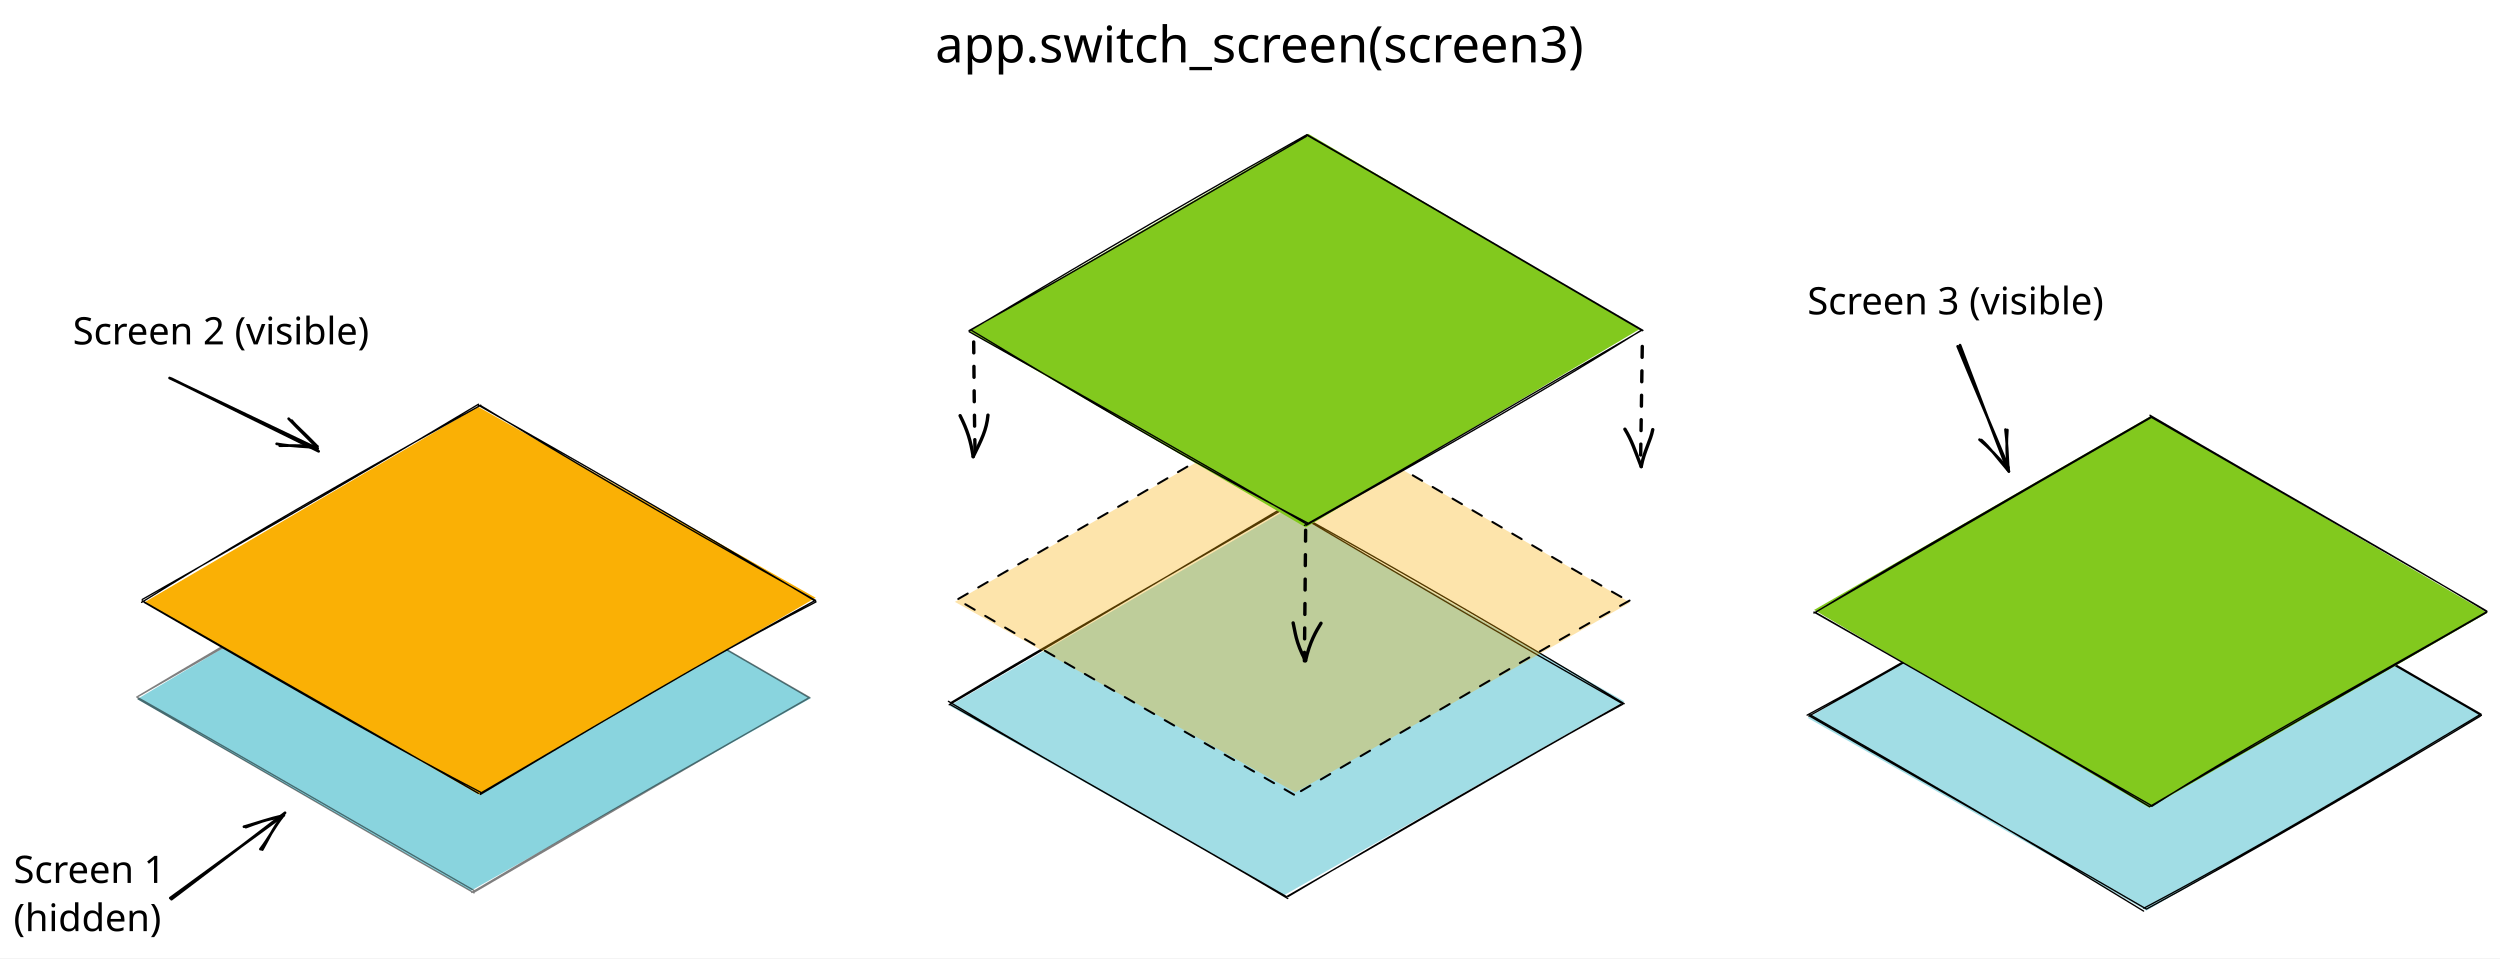
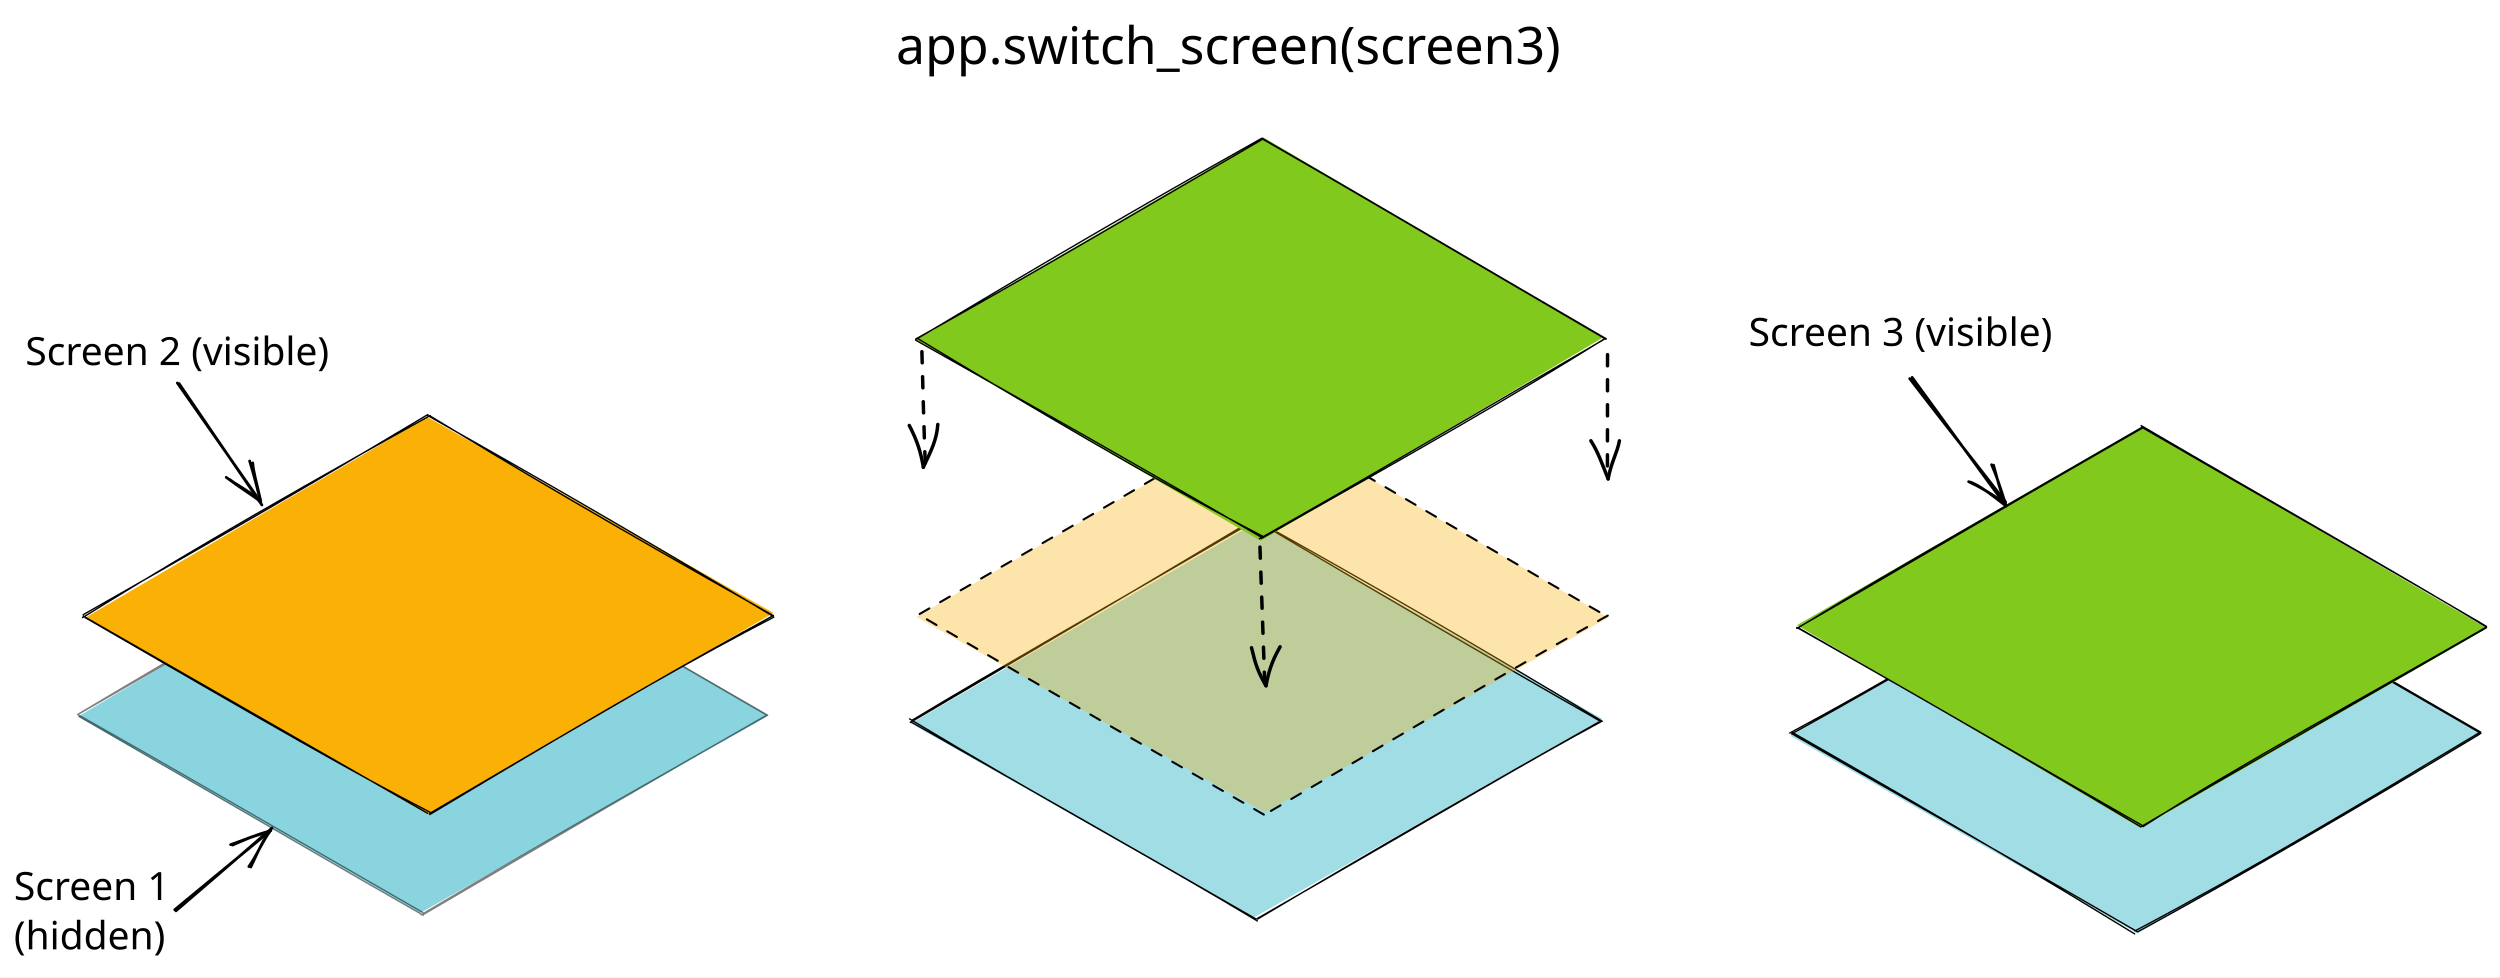
- <svg xmlns="http://www.w3.org/2000/svg" version="1.1" viewBox="0 0 1842.676 706.298" width="1842.676" height="706.298">
+ <svg xmlns="http://www.w3.org/2000/svg" version="1.1" viewBox="0 0 1797.663 702.637" width="1797.663" height="702.637">
  
-   eyJ2ZXJzaW9uIjoiMSIsImVuY29kaW5nIjoiYnN0cmluZyIsImNvbXByZXNzZWQiOnRydWUsImVuY29kZWQiOiJ4nOVba1NcdTAwMWI7XHUwMDEy/Z5fQbFfslVBkVpqPW7V1lx1MDAxNlx1MDAwMZJcdTAwMDBcdFx1MDAxMFxiz91b1GCP8Vx1MDAwNDM2njFcdTAwMDZS+e/bXHUwMDFhiGf8XHUwMDE487AhTnaqXHUwMDEy45Es90inT/dpyd9fzc3Np9etcP6vufnwqlx1MDAxMjSiajvozr/x9y/Ddlx1MDAxMjVjaoLsfdLstCtZz3qatpK/3r49XHUwMDBm2mdh2mpcdTAwMDSVkF1GSSdoJGmnXHUwMDFhNVmlef42SsPz5N/+/43gPPxXq3leTdss/5KFsFx1MDAxYaXN9u13hY3wPIzThEb/XHUwMDBmvZ+b+579X7CuXHUwMDFhXHUwMDA15824mnXPXHUwMDFhXG7mXHUwMDE5XHUwMDE4vLvRjDNTpVx1MDAxMUpJwLxDlCzTl6VhlVprZHCYt/hb89dcdTAwMDeNw+TTxeHlUmdhVVxcVNxNlFbyb61FjcZOet3IbEqa9Ch5W5K2m2fhflRN69QqXHUwMDA27pd9qt3snNbjMEn6PtNsXHUwMDA1lSi9pnvIezeD+DRcdTAwMWJcIr9zRe9cdTAwMTYkXG5mjLZCIVdcdTAwMDK1xV67XHUwMDFmQGnJjDVcdTAwMDaFVEYqKXDAsqVmg9aBLPtcdTAwMDfPrty2k6BydkpcdTAwMDbG1byPwCA4qeV9unfPq1x1MDAxYzJllTT58PUwOq2nfoWsZtZcYu6KrUmYLVx1MDAwMoDi0klle1xy/lx1MDAxYlur1VxmXGZ/XHUwMDBmzmI9aLfuZms+8W9cbtZ6Q1dcdTAwMDaRVERTYZ3DdCNcbjvru9KuXHUwMDFmLTh92TiG+FNvrD7oXHUwMDA17XazO99r+XH3V25ap1Vccm5cdTAwMTEltFbWOqek1PliNqL4jFx1MDAxYeNOo5Hfa1bOclx1MDAxMGZ3f7x5NPSVVGXQR6dpZoXiXHUwMDBmhv6XcFx1MDAxYpbV1fHG592P+92bo5VgbXX7V0Jf8Puxr1xmQ2NcdTAwMTRozoVcdTAwMTRG90FfOmCgXGZcdTAwMTDyrNPG8cmgX1x1MDAwYk44xylCn4NcdTAwMTSO1umFsb+9g5uHp9vx8UJncW9lbediiZ9cdTAwMDezif00vEpHXHUwMDAxXHUwMDFmVSnnI82pMkqpXHUwMDA3XHUwMDAzP+hsv1s+/tZcXN6K9/avXHUwMDBlPi5tiL3dXHUwMDE5XHUwMDA3vlLArECrXHUwMDE1zbbRXFz2XHUwMDAx31xiy5ym1Vx1MDAxMEpcdTAwMGJcblx0MFx1MDAxMe6NQ16DYdxcdTAwMGJuh1x1MDAwMW/EIMxccqK0kjt4WZTPXHUwMDE2w+doasbpTnRcdTAwMTNm3NB3931wXHUwMDFlNa77IJHBn1xm3Km0wzCeXHUwMDEz/41f16NqNYz/WVxcsSSk7/dcdTAwMDPq/k8uNqJT7yzzjbDW70VpRGlYrzltXHUwMDE25rhCllx1MDAwNDRcXHu1OvhEzXZ0XHUwMDFhxUHja7lVT3Jm5UyZM1x1MDAwYkPA4cLmM3WfM++ag1x1MDAwYv15ZbfTalx1MDAxZK2o5U+VXHUwMDBmW5t7M+7M0jkmkFx1MDAxMlWwQnNTyGezKFx1MDAwNsBcdTAwMTCEsshcdHbK2Vx1MDAwMcOm48wg89jZc+bCvTtndlx1MDAwNqRRWEgr/lx1MDAwZkPWVJxcdTAwMTnmXpNoik5cdTAwMWHhaGdcdTAwMDbs++RcdTAwMGI5c9Gqsc58O80jvNlpPXi3581cYsgpWYOHu/P4hX+EO1x1MDAwZobA53Rn0MyR7lx1MDAxNFx1MDAxNH3RkPzMU5HMn41gmoMjyWYlglVmwLSpRWeGTkpnrEVcIpdcdTAwMTHujYpJUoacUmMkW6RcdTAwMWLOUK213Gl8QuzOzFx1MDAxY+Pu9zkkPMUhkzRop++iuFx1MDAxYcWn1JgzXHQ5ZaXjv5czwymkWFpcdTAwMDFNkYUmJmeR+dOg5a2QjJOadsJY/09cdTAwMGJV6HJXqlhcdTAwMWRcdTAwMTNs7jr/6FlcdTAwMTXG1XtsksTtIFErrsEpwfWQUZIzYTlcdTAwMTjnhJBotCo1arSOXHUwMDFiMqpcdTAwMTEk6VLz/DxKae63mlGcXHUwMDBlznE2mYvez+thMEQg9FDFtkFCaPlcdTAwMTH7eT3/ay53mexN7++/34zsXYplf1xyoThcdTAwMWbtVfH10UymXHUwMDFkXHUwMDBl3u0xmVx1MDAxMIQgXSxb3Mdk4/PRWWUyL6+VIf2MXHUwMDBlNGB/acmgZlx1MDAxY9BcdTAwMDCl+DQhz6MyrGJIvsq1sFx1MDAwZUHjXGKRrSUjvlBoiK5oXHUwMDE4M5y2gCGa5cblXHK/P4/RXHUwMDEzg1TEXHUwMDFjxnGFeW2jR1x1MDAxOYaBXCL1R21AKbYpdugjjNH691x0LCa4XHUwMDAwy5VcdTAwMDVcdTAwMDeCwrxcdTAwMTlmMeFcdTAwMThpc1oo4jIhKfaVstjoQuxvzWKlSPbXwjCIXHUwMDFmyWNj6oSyIKBcdTAwMDaYXGa4Rq1BP6JecnB00trcOIg/dLpcdTAwMTfRQrVcdTAwMTUt7p/VZ1tiga9cdTAwMTNailx1MDAxZVx1MDAxNoyQpLL6UzKlLeOUrzlHUZhbctuJqOy2Rq719EqFTkvKXHKszc2emuyaJn89XHUwMDE1n1qV4pNcdTAwMTIwS4KhKE/vw+fidW03WPu8XHUwMDE4n2yskm7oxiuwcjFVfFaDpFx1MDAxZU5cdTAwMTegXGLMXHUwMDE3sI2jYFx1MDAwYsBcdTAwMDdrXHUwMDAwXHUwMDBlXHUwMDE46SZBIViDlcXM5OmVbJxiLVsoonOff/2hXGJcdTAwMTU8XHUwMDE3XG5DXHUwMDEwVUI7oo1HyNqDj8dfN/e29o9rrV25X22ok+ZFOuNcdTAwMTSqXHSh3PmJ0FZgPz6Fk0yTTtRcdTAwMDDSoXIwWZHKQsWJcJo7LY7SVI4vvctow/Bj59PNTePkSFx1MDAxZtdkXHUwMDFhyeuj/NH7sDdYtnozbtx3162jk9O9s3W3ebPabS9H0fpRbVxu41x1MDAxZVxc2lgnu+vdbuv06KbWrkaVxS9TXHUwMDE4N1x1MDAxMYu7a7p73a0uimBccqOFq6MkfNi4P1OfcVx1MDAxY2CLuz3PtOMknSv1fytcdGB+XHUwMDBm8sH+v6c/R5fuILzYSJaXv8mNr8tcdTAwMWaa+Fx1MDAxNP9/OTFIXHUwMDExmJHKI1x1MDAwZjdotFXYv9cqODFcdTAwMDCJcJLiXHUwMDE2XHJKnKyqRSH/JFx1MDAxY5FAoTbDrq9GhCNaXHUwMDEyXHUwMDEypfZcdTAwMTnq1OOgiMaBe1x1MDAwNFx1MDAxNPNcdTAwMTXPK8nSZJVcdTAwMWXQPlG12vX16dWV82j0s65cdTAwMWO0WizpkkqqXHUwMDFmJ1kx9/Xti1x1MDAxY11fLiRUL1FfXHUwMDFlY91YfyyvM2N5zsgpXHUwMDE3cVx1MDAxMlx1MDAxZrFtNJ75puGQz5AzaoqGpFhILlrl5UH/JrBUyFx1MDAxYyl/LbRUjlx1MDAxN4A0TYdcdTAwMTRMKVx1MDAwM9qbwL3TjdhcdTAwMTK2wCygr1mSm4As5lx1MDAwNnfeKj2DW8mfXHUwMDEwnicpz6AssthUyjN9NYzxWd5cXLF04sjRXHSwSKvosyhX6HRbOaG1XHUwMDE0tMLcSFoqv4ty16GkPtP/XHUwMDE0v1GRpFx1MDAxNE/+XHUwMDFhQlI+2qvi66PJRHBRvlx1MDAwNy0tXHUwMDAy6TJ8uFx1MDAwMlx1MDAxZJ/vzCabUFRnVqLkQlx1MDAxOF82XHUwMDFjOEqFnFH+7LfiXHUwMDE1IdVcZuqO6ZBcdIlcXI1cXDiiK1/u1zmh5WSiSVxia0NiS1x1MDAwMknOQpefZFwifGFeSnzhWq8hXHSfz+gvJJNcdTAwMDXBOFx1MDAwN6X9Pr0vzXMwhV53dVjBJKfV5Fx1MDAxNq2gXHUwMDBi8Vx1MDAwZqWThVJI+WtcYkzT4lx1MDAxM/q6UjpcdTAwMDGabqD85OF0Ml7uzSadoOBcZik7MZrASIl4Plx1MDAxZlnB1UqGPkcznJxcdTAwMDcmPNNSTifCgKRcXNBcdTAwMThQhq5hOnGaXHUwMDE5yzVooD66uCi93MQ4KUjuvPBcdTAwMTY48WwhUfqVdELET5RqlSBcdTAwMTcyXHUwMDBlXHUwMDE1SDu8sVx1MDAwM5SeSG39XHUwMDA2trBEJ+pPzU9cdTAwMTZKQeWvITg9klDGnfU25Vx1MDAwNUjnOGWzSj9cXO+8e9+RJ1u1/dXDPX2o7OaOW4vWZ7tcdTAwMDBpLTGKXHUwMDEz4M9kcFxubv1cdFxuLVx1MDAwNVOI3FJWXHUwMDBmTqrJNqOnv4OjXHUwMDFjpZDS8Vx1MDAxNy5IvFR93I7ZwaEpsVx1MDAwNkE8/Fc4a0tcdTAwMWPW97pf4WN6utGtXWx+a698mHV0KkbLTlx1MDAxNEi5XHUwMDA2gFx1MDAxNP3o5JxZolHjiCAp6eJqXCJ4Trs+TvxOXGaCz1Et61x1MDAxMeBcdTAwMGKWx5dcdTAwMGU+qVxij2pfzO714spm6sT7z2dTPS06NZcqP1x1MDAxM81L/YlcIq3V1j7iV20gXHUwMDBmK9u4I1dWW1xi+1x1MDAxZuqmvlWd9Vx1MDAwNNJcdTAwMWHHSMWhXHUwMDA3LGVfgz/tIYeSVlxuJVx1MDAwNak9RD3ZhmiZQ4FcdTAwMWPhScPHi4TTmMmMXHUwMDE3/o3DbFx1MDAwMT3H01x1MDAwNMei5UxcdTAwMWWLllx1MDAxM1x1MDAxZosm2Vfu0UYryUWRf+/z6PErP5NcdTAwMWJIlKQy58/hWe6Esqb/LKFUlmlJoKNETpBUn/C3emVcdTAwMGUtNeNcdTAwMTJ96ddcdTAwMTOLtaMqTI5p64CYXHUwMDA30Vxuy4fL1UBcboe74n7f73+aUCik9MRcdTAwMWY/o1lcdTAwMTHaXHUwMDE16q4/a0bAgPJcdTAwMWLuzaFeilx1MDAxN09O92nL0eHmrvPDXHUwMDBmXHUwMDE0kvJcdTAwMDRcdTAwMDRlpY91nJOgXHUwMDFhoTv9sWhcdTAwMDQ0XHUwMDEyLYVcdTAwMDE0ZTaNTimHbPqdpGgplv01hOJ8tFfFV1x1MDAxZlxisvH9XHUwMDBl3U5KkOstXHUwMDA2oTqq3vF4/pDzl1HYfTfqUFF2+SnNptNzUOhcdTAwMWb1+49XP/5cdTAwMDf9rKKHIn0=
+   eyJ2ZXJzaW9uIjoiMSIsImVuY29kaW5nIjoiYnN0cmluZyIsImNvbXByZXNzZWQiOnRydWUsImVuY29kZWQiOiJ4nN1ba1PbSlx1MDAxMv2eX0GxX7JVQZmenp7HrdraXCJAXHUwMDEyIIEkhEfYvUVcdFvGulx1MDAxONlYMlx1MDAwNlL579ujXHUwMDEwS35iwHidq6rEWCOPWjOnT/fpXHUwMDE5fX+xtLSc3bSi5T+WlqPrStiIq+2wu/zKn7+K2mncTLhJ5t/TZqddya+sZ1kr/eP164uwfVx1MDAxZWWtRliJgqs47YSNNOtU42ZQaV68jrPoXCL9t/9/J7yI/tVqXlSzdlDcZCWqxlmz/fNeUSO6iJIs5d7/w9+Xlr7n/5esq8bhRTOp5pfnXHIl84xcdTAwMWM8u9NMclPRgFIoqbggTtf5ZllU5dZcdTAwMWFcdTAwMWJcdTAwMWNcdTAwMTUt/tTyzVHjW/rh8tvVWmdlXHUwMDEzLivuNs4qxV1rcaOxl900cpvSJj9K0ZZm7eZ5dFx1MDAxOFezOrfCwPlxv2o3O2f1JErTvt80W2Elzm74XHUwMDFjid7JMDnLuyjOXFzzt1x1MDAxNSRcYozRXHUwMDE2XHUwMDE0XHRcdTAwMDWkLfXafVx1MDAwN0pjYKwxXHUwMDA0qFxmKlx1MDAwNFx1MDAxYbBsrdngeWDL/iHyo7DtNKycn7GBSbW4XHUwMDA2KFxmT2vFNd2751WOXHUwMDAyZVx1MDAxNZqi+3pcdTAwMTSf1TM/Q1ZcdTAwMDfWgHDl1jTKJ0FKJdChsr1cdTAwMDZ/x9ZmNVx1MDAwN8Ofg6NYXHUwMDBm26270VpO/ZeStd7QjUEkldFUmuco24mjzvY+2u3jXHUwMDE1p69cdTAwMWEnMvnQ66tcdTAwMGZ6Ybvd7C73Wn7c/VWY1mlVw5+IXHUwMDAyrZW1zilEXUxmI07OuTHpNFx1MDAxYcW5ZuW8XHUwMDAwYX72x6tcdTAwMDdDXyGNgz5cdTAwMTiwwlxiQzg19j9HX+S6uj7Z+bj//rB7e7xcdTAwMTFubX75f2JcdTAwMWbE/eBXJiBjlNRCXHUwMDAwgtF92EcnXHUwMDAztEJIxpfTxomnYb9cdTAwMTaeXG5BM8Q+XHUwMDFiXHUwMDA2zmk5Z/B/2aPdb2dfkpOVzurBxtbe5Zq4XGJnXHUwMDAyfidcdTAwMTCEdsrMXG78WXSdjUI+WT1cdTAwMGX5RjlcdTAwMTRcdTAwMGXE9MBcdTAwMGY7X96sn/zVXFz/lFx1MDAxY1x1MDAxY15cdTAwMWa9X9uBg/1FXHUwMDA3vjOBXHUwMDE10iBIYay1/cA3QFx1MDAwMbLzXHUwMDAzWCT2XHL5JNxcdTAwMWJHoiaHcVx1MDAwZsJcdTAwMGVcdTAwMDPewCDMXHJcdTAwMTFanlx1MDAxMjlflD9cdTAwMWbFe5QrIzU+XHUwMDAw5Vx1MDAwNZqaSbZcdTAwMTffRjk39J19XHUwMDFiXsSNmz5I5PBnXHUwMDAz9yrtKEqW4L/Jy3pcXK1GyT/LM5ZGfH/foe7/5WojPvPOstyIav1elMWch/Was2ZpjCtsScjdtTerg0/UbMdncVx1MDAxMja+jrfqcc4scfBsL4xJwVx1MDAxMVx1MDAxNTRO78375uhSf9zY77Rax1x1MDAxYmr9Q+Xdp92DRfdm61x1MDAwMs7c0Fx1MDAxMoJcdTAwMTamlNHmYVxmIVx1MDAwMD6pXHSdJkVmwLDZeLPEgkN63lxcOnfnzc5INIpU8Vx1MDAwNH+DmEXAMWPe3iyXXrJsik9cdTAwMWLRaG+W1PfLOXlz2aqJ3vxzmEe4M0hcdTAwMTiryEByIOC4Zd3U/jx55lx1MDAxZuDPg0HwXHUwMDE5/VlcdTAwMWFcdTAwMTegI63IXHUwMDAyXG7NwqvfobVcclBrw1x1MDAwZS9cZnu1XHUwMDFksGw2XHUwMDBlTcwpYCxY4lx1MDAxYilLati9rVxy2Fx1MDAwMK1cdTAwMDWRs5pMMSu9XHUwMDE0lXNcdTAwMGLBrPOI4J2bOcHdn8Uh0yxsZ2/ipFx1MDAxYSdn3Fgwya9cIsPmXHUwMDE0QVwid+FKx1spXHUwMDAyICdcdTAwMTWRIe2MoFwii/dDXHUwMDExtrzNXHUwMDAxWEdgXHUwMDE1XHUwMDAwZ0T8z9xd8aNnVZRU77dpsv4q2bRcIlx1MDAwMqktXHUwMDA3RkmsXHUwMDAwWVtcdTAwMTRT2zNKXHUwMDA1bKzjPEUgkVx1MDAwNlx1MDAxYTKpXHUwMDExptla8+JcIs545D814yRcdTAwMWJcdTAwMWPhfChXvZfXo3CIPviRym2DdNDyPfazevHXUuEv+Zfe33++XHUwMDFhefVYJPtjXGLDRW8vyp9cdTAwMGbmMSvV4NlCXZOQnsumT0smp6NcdTAwMGJKY1ZcdTAwMDZcbnlMNYNcdJ1cdTAwMTgoLVx1MDAxOWVcdTAwMDNOXHUwMDA2LFx1MDAwMiBKqfSAZbOhMe1cdTAwMDJLjkW+MMIyOVx1MDAxNNlPj8ZcdTAwMThcdTAwMWZSa9RSgTSWgIayXHUwMDE2Pq24XHUwMDAzVzTMhcZcdTAwMWWtXHUwMDEypqSxycq1j8a0sJxAslx1MDAxZZQkrChCTo8xjFx1MDAwZknA6aWQylx1MDAxOTPMXHUwMDE4U5HY5Fx1MDAwMmqfRUI58JmkYeJ0XG6HXGaC35qzxsLWXHUwMDFmK8OIfSBrTahcbqK1g2d/8ZZcdTAwMTSatJZaXHUwMDE1zHZcdTAwMWZvXHUwMDFkXHUwMDFkn7Z2d46Sd53uZbxSbcWrh+f1xZZT0lx1MDAxN1x1MDAwNa2vikhcdTAwMDPI6rF42p9cdTAwMTVxjlx1MDAxOMxZzjlmcKtK2vLxXHUwMDE1ca1nV1x1MDAxN3RcZlxmxYlXYfbMJNZ9VetcIrg8X9Vaq7H45CBvJUedkuy8XHUwMDBmn6s3tf1w6+NqcrqzyVx1MDAxMqGbbMiNy5nis1x1MDAxYab1aLZcdTAwMDAlXHUwMDE5+Gq14YzSSSlcdTAwMDb1vuOwKyVoSVpa1G5cdTAwMTZla5ph4Vx1MDAxYVx1MDAxNKB09LdFKKfwXHUwMDEzIOqs4ZS6NCn3Uuj7k6+7XHUwMDA3n1x1MDAwZU9qrX08rDbUafMyW3BcbiVcYiSwwPD5XHUwMDAwsc6wfVxiZXVcdTAwMTZYNJphoHkspHqagrWy4iCa5cKKk8Qp67xXXHUwMDE1bVx1MDAxNL3vfLi9bZxcdTAwMWXrk1x1MDAxYWYx3lx1MDAxY4tS8jOkOnotP15N6vfNTev49OzgfNvt3m522+txvH1cXJtBv0dXNtHp/na32zo7vq21q3Fl9fNcZvpNYXV/S3dvutVVXGK3KF65Pk6j6fr9lfxMSKpBkXOzYoFxNWks3WKQXHUwMDAxOIdcdTAwMTbOLzlOzVx1MDAwMFx1MDAwN/pjfOWOosuddH39L9z5uv6uSY9hgPmJP47BLLo5XHUwMDA2ScP6zyrqX2FcdTAwMDKBXHUwMDAxq0KNnGeRIXxiUZqD/mk0XCKFXCI9Qu6pXHUwMDExXHUwMDAxiaeEWN08Q1V6UkBcIuPkQ6BYzHhRN0ZcdTAwMTOw3VJqn6pa7fqu6VWRi1x1MDAxY/VXXHUwMDE1OWy1grTL6qp+kual25c/P3B0NbmUUs2jmjzBuon+OL6qLKRcdTAwMTnnkVx1MDAwZbyqsVxiUzvkZOabhUM+R9ZIQb7yXCJcdTAwMTh+7JdcdTAwMGX6PFx1MDAxMpVcdTAwMGWMVNJcbrCGR2QwWZiNQ8rAd65IaiMtII4qx1hcYtCh9oVtRCjLqztvRauUsihcdTAwMWVcdTAwMTGen1KNkYJF32O8dcpqzOQ8b6lcXPtw1i/PWyRnlFCmVFx1MDAxY7grflDgQPiLkKeKhFF3XHUwMDE3jCnH9D/Fb1QmXHUwMDE5jyd/XGZcIqno7UX58+FkXHUwMDAyOJZMkHNapUlOv0I1Od1ZTDLJa7esZNgvmEos9pdIULmAc2tcdTAwMGVK6FxmQmnpaJZcXMJcdTAwMTKDlPGb/zhX11xuzCguMYFcdTAwMTRaI0sySWxrSWjckVx0aM5CXHUwMDEwac6lXdJWPGdpd2oyWYFAXGJcdTAwMDOagHNcdTAwMTKWYkZccq9cdTAwMDZcdTAwMDFcdTAwMDSkUYBcdTAwMDSmXTBa3lPd/W3pZGU8pvwxhKaZXHUwMDExilBj97BIXHUwMDAw6YgjXlx1MDAwMe/7XHUwMDE4ZbLgW0xGUc7x4Fx1MDAxMvD4c0TTtj87YWhcdTAwMDZCXHUwMDBiqYDVXHUwMDA0S/bnYVx1MDAxNFx1MDAxOUiFTlxuScBcdTAwMTiQUMxJj1D4QVx1MDAwMrRcdTAwMTZ81d1cbjIwLCaQf1x1MDAwYqx45rzmLVxyZ26LwChcImCmUFx1MDAxY3ZcdTAwMDWLXHUwMDEyckppXHUwMDFjucDsl1x1MDAwNFx1MDAxZFx1MDAwZiA6nvt7XHUwMDE2vX9bRlx1MDAxOVx1MDAwYil/XGaD6YGEMmlzt1x1MDAxOb8rzvHAM6WUouG9jPK2g6efaoeb31x1MDAwZfQ3ZXf33Fa8vdg1SGtFQI65k4dXoFH9XHUwMDA1XGJOmlx1MDAwM0UkrCOUzPdP2+I6+0VcdTAwMWPlXGanTk7MuVwiMa9cdTAwMTK5nbCIw0NiXHKVd4Hdh86tNSG3XHUwMDBmul/l++xsp1u73P2rvfFu0dGpXHUwMDAynnZtNTglJVx1MDAwZYQ7Jlx1MDAwNlx1MDAxNuLaOMVRz5J4WrybdYGcc2ZmXHUwMDEweo5yWY9cdTAwMDDnWFx1MDAxZl87+qBiOq59Nvs3q1x1MDAxYruZg7dcdTAwMWbPZ/o2z8xcXGrsXHUwMDFl6PFvsbFcdTAwMGUjxYB8QHlL4rfKXHUwMDE32sONzVx1MDAxNsnDd3VT/1Rd9PzRKr9cdTAwMDea/FZcdTAwMTDk5N30rzixalx0UDtgb/Jh1j2PP0lcdTAwMWPhSMN7oMFvw9YkYM6vNDxcdTAwMWbOff6JVsHcX2nAhdxcdTAwMDSNT99cdTAwMDSt5Ng3lMDvpuO8xU6/e3DyzC/kXHUwMDAyktOatThnZiz6hHZyYI+DpkBzs3/ZXHUwMDAxbPlcdTAwMTW4WfqzNlx1MDAwMaHhXFxFaSWFXHUwMDFk9b6Sdax2jJBSOp/iXHUwMDBm+7q0QMKVV/vmolx1MDAwNlx1MDAxZu2NU6rBySGiT1xygmVJbDjHUY5cdTAwMTNaXHUwMDFjsVOPRZKvh3nbjeBcdTAwMTn/Vah94ObByWngUt9cdTAwMGVokFJZ0qAt+o1cYsVcdTAwMGJwPatkoLXlXHUwMDFjxzp/pVx1MDAxMlZcdTAwMGZZ9TtcdNGxWPbHIIqLzl6UP31cdTAwMTjIu/frc3tcdTAwMTlDrjdcdTAwMWKM6rh6x+LFMy5fxVH3zahNRfnhyTFcdTAwMWZNz0CRf9LvP178+Fx1MDAxZmL2nUwifQ==
  <defs>
    <style>
      @font-face {
        font-family: "Virgil";
        src: url("https://unpkg.com/@excalidraw/excalidraw@0.12.0-32d8221/dist/excalidraw-assets/Virgil.woff2");
      }
      @font-face {
        font-family: "Cascadia";
        src: url("https://unpkg.com/@excalidraw/excalidraw@0.12.0-32d8221/dist/excalidraw-assets/Cascadia.woff2");
      }
    </style>
  </defs>
-   <rect x="0" y="0" width="1842.676" height="706.298" fill="#ffffff" />
-   <g stroke-opacity="0.5" fill-opacity="0.5" stroke-linecap="round" transform="translate(101.039 370.1171) rotate(0 247.7422 143.4355)">
+   <rect x="0" y="0" width="1797.663" height="702.637" fill="#ffffff" />
+   <g stroke-opacity="0.5" fill-opacity="0.5" stroke-linecap="round" transform="translate(56.02592 370.1171) rotate(0 247.7422 143.4355)">
    <path d="M246.31 -0.96 L496.66 144.43 L246.01 286.43 L0.07 145.16" stroke="none" stroke-width="0" fill="#15aabf" fill-rule="evenodd" />
    <path d="M249.43 -1.12 C343.65 56.59, 441.37 112.55, 495.92 144.12 M247.36 0.63 C328.85 47.85, 409.74 94.33, 495.68 144.33 M494.66 144.75 C422.86 185.52, 348.57 227.21, 246.66 287.7 M494.73 144.43 C418.32 187.98, 342.28 232.63, 248.26 287.56 M248.36 288.03 C193.93 257.16, 142.21 226.7, 0.76 145.03 M248.33 286.2 C150.68 230.1, 53.56 173.82, -0.26 143.59 M0.63 143.12 C84.58 93.15, 166.48 45.85, 247.21 1.1 M0.02 143.6 C75.11 100.19, 151.27 57.04, 248.62 -0.57" stroke="#000000" stroke-width="1" fill="none" />
  </g>
-   <g stroke-linecap="round" transform="translate(105.2384 298.5766) rotate(0 247.7422 143.4355)">
+   <g stroke-linecap="round" transform="translate(60.22531 298.7094) rotate(0 247.7422 143.4355)">
    <path d="M247.04 1.18 L495.92 142.01 L247.56 286.94 L1.16 145.41" stroke="none" stroke-width="0" fill="#fab005" fill-rule="evenodd" />
    <path d="M246.88 -0.16 C315.28 38.6, 382.22 76.53, 495.61 144.43 M248.63 0.15 C309.09 36.81, 369.24 72.74, 495.81 143.95 M496.24 145.05 C442.73 172.86, 389.79 202.42, 248.83 287 M495.92 143.84 C434.72 177.18, 374.88 212.11, 248.69 286.23 M249.16 285.44 C193.51 256.6, 139.91 225.89, 1.03 145.41 M247.32 286.16 C194.43 255.85, 139.68 224.49, -0.41 144.24 M-0.88 145.41 C53.8 111.63, 110.35 77.36, 249.1 0.07 M-0.4 143.28 C67.83 104.39, 136.48 65.67, 247.43 -0.64" stroke="#000000" stroke-width="1" fill="none" />
  </g>
-   <g transform="translate(10 625.2983) rotate(0 54 35.5)">
+   <g transform="translate(10 621.6369) rotate(0 54 35.5)">
    <text x="0" y="25.5" font-family="Virgil, Segoe UI Emoji" font-size="28px" fill="#000000" text-anchor="start" style="white-space: pre;" direction="ltr">Screen 1</text>
    <text x="0" y="61" font-family="Virgil, Segoe UI Emoji" font-size="28px" fill="#000000" text-anchor="start" style="white-space: pre;" direction="ltr">(hidden)</text>
  </g>
-   <g transform="translate(53.66154 228.8508) rotate(0 118 18)">
+   <g transform="translate(18.23435 237.5066) rotate(0 118 18)">
    <text x="0" y="25" font-family="Virgil, Segoe UI Emoji" font-size="28px" fill="#000000" text-anchor="start" style="white-space: pre;" direction="ltr">Screen 2 (visible)</text>
  </g>
  <g stroke-linecap="round">
-     <g transform="translate(125.8716 277.9323) rotate(0 54.2967 27.19385)">
-       <path d="M0.38 1.14 C18.69 10.28, 90.94 45.8, 108.99 54.73 M-0.88 0.69 C17.39 9.47, 90.11 44.15, 108.26 52.79" stroke="#000000" stroke-width="2" fill="none" />
+     <g transform="translate(128.4071 274.6961) rotate(0 29.75891 44.03833)">
+       <path d="M0.38 1.14 C10.51 15.9, 50.05 73.88, 59.92 88.42 M-0.88 0.69 C9.21 15.08, 49.22 72.22, 59.18 86.48" stroke="#000000" stroke-width="2" fill="none" />
    </g>
-     <g transform="translate(125.8716 277.9323) rotate(0 54.2967 27.19385)">
-       <path d="M80.29 50.59 C85.72 50.64, 92.45 50.05, 107.96 51.09 M78.05 49.2 C90.09 51.35, 101.22 51.14, 107.82 52.25" stroke="#000000" stroke-width="2" fill="none" />
+     <g transform="translate(128.4071 274.6961) rotate(0 29.75891 44.03833)">
+       <path d="M36.51 69.93 C40.73 73.24, 46.27 75.9, 58.88 84.78 M34.27 68.54 C44.31 76.2, 53.41 81.49, 58.75 85.94" stroke="#000000" stroke-width="2" fill="none" />
    </g>
-     <g transform="translate(125.8716 277.9323) rotate(0 54.2967 27.19385)">
-       <path d="M89.12 32.07 C92.53 36.33, 97.28 39.93, 107.96 51.09 M86.89 30.68 C95.58 39.95, 103.32 46.84, 107.82 52.25" stroke="#000000" stroke-width="2" fill="none" />
+     <g transform="translate(128.4071 274.6961) rotate(0 29.75891 44.03833)">
+       <path d="M53.33 58.17 C53.73 64.19, 55.47 69.5, 58.88 84.78 M51.09 56.78 C54.71 69.01, 57.36 78.8, 58.75 85.94" stroke="#000000" stroke-width="2" fill="none" />
    </g>
  </g>
  <g stroke-linecap="round">
-     <g transform="translate(125.2412 662.3551) rotate(0 42.2513 -31.68123)">
-       <path d="M1.14 0.4 C15.3 -10.21, 70.9 -52.53, 84.85 -63.27 M0.28 -0.43 C14.32 -10.86, 70.09 -51.25, 84.08 -61.68" stroke="#000000" stroke-width="2" fill="none" />
+     <g transform="translate(125.3662 654.5672) rotate(0 34.92979 -29.63318)">
+       <path d="M1.14 0.4 C12.86 -9.52, 58.7 -49.12, 70.21 -59.17 M0.28 -0.43 C11.88 -10.18, 57.88 -47.83, 69.44 -57.58" stroke="#000000" stroke-width="2" fill="none" />
    </g>
-     <g transform="translate(125.2412 662.3551) rotate(0 42.2513 -31.68123)">
-       <path d="M68.09 -36.15 C72.33 -43.55, 75.93 -51.64, 82.38 -60.02 M66.7 -36.48 C73.08 -44.7, 77.1 -53.04, 83.54 -61.18" stroke="#000000" stroke-width="2" fill="none" />
+     <g transform="translate(125.3662 654.5672) rotate(0 34.92979 -29.63318)">
+       <path d="M54.96 -31.11 C58.76 -38.76, 61.92 -47.13, 67.74 -55.92 M53.57 -31.43 C59.47 -39.96, 63 -48.61, 68.9 -57.08" stroke="#000000" stroke-width="2" fill="none" />
    </g>
-     <g transform="translate(125.2412 662.3551) rotate(0 42.2513 -31.68123)">
-       <path d="M55.95 -52.7 C63.76 -55.42, 70.87 -58.72, 82.38 -60.02 M54.56 -53.02 C64.88 -55.92, 72.77 -58.98, 83.54 -61.18" stroke="#000000" stroke-width="2" fill="none" />
+     <g transform="translate(125.3662 654.5672) rotate(0 34.92979 -29.63318)">
+       <path d="M41.86 -46.9 C49.51 -50.1, 56.46 -53.9, 67.74 -55.92 M40.47 -47.22 C50.61 -50.67, 58.32 -54.27, 68.9 -57.08" stroke="#000000" stroke-width="2" fill="none" />
    </g>
  </g>
-   <g stroke-linecap="round" transform="translate(700.4038 374.3606) rotate(0 247.7422 143.4355)">
+   <g stroke-linecap="round" transform="translate(655.3906 374.3606) rotate(0 247.7422 143.4355)">
    <path d="M248.07 1.16 L496.89 142.6 L246.1 285.43 L-0.52 145.85" stroke="none" stroke-width="0" fill="#15aabf66" fill-rule="evenodd" />
    <path d="M248.44 0.12 C331.54 46.32, 412.95 93.6, 496.74 144.29 M248.19 0.33 C330.89 49.17, 413.92 97.89, 495.86 144.53 M494.14 144.83 C415.25 189.4, 335.6 234.92, 248.87 286.55 M495.74 144.69 C444.18 172.37, 394.3 202.58, 248.58 286.15 M248.76 287.9 C173.35 242.58, 95.3 200.78, -1.35 142.57 M247.74 286.46 C160.12 236, 71.97 185.8, -0.44 144.7 M-0.79 145.1 C54.77 112.25, 109.75 80.54, 247.2 -1.44 M0.62 143.43 C62.53 106.12, 126.64 70.05, 247.25 -0.17" stroke="#000000" stroke-width="1" fill="none" />
  </g>
-   <g stroke-linecap="round" transform="translate(704.9476 298.7515) rotate(0 247.7422 143.4355)">
+   <g stroke-linecap="round" transform="translate(659.9345 298.7515) rotate(0 247.7422 143.4355)">
    <path d="M248.49 0.62 L496.49 145.36 L249.86 285.28 L-1.13 144.86" stroke="none" stroke-width="0" fill="#fab00555" fill-rule="evenodd" />
    <path d="M248.12 0.43 C345.28 56.1, 442.53 114.44, 495.78 144.55 M496.14 143.91 C427.53 181.83, 362.18 221.26, 249.05 287.22 M248.83 287 C181.04 247.61, 114.29 209.93, -0.32 142.58 M1.37 142.73 C79.61 97.39, 161.83 50.9, 246.57 0.08" stroke="#000000" stroke-width="1.5" fill="none" stroke-dasharray="8 9" />
  </g>
-   <g stroke-linecap="round" transform="translate(714.925 100.0259) rotate(0 247.7422 143.4355)">
+   <g stroke-linecap="round" transform="translate(659.021 100.167) rotate(0 247.7422 143.4355)">
    <path d="M249.41 -1.4 L493.58 142.56 L247.48 288.72 L-0.58 144.13" stroke="none" stroke-width="0" fill="#82c91e" fill-rule="evenodd" />
    <path d="M248.43 -0.81 C330.59 46.57, 414.58 96.15, 496.04 143.49 M247.95 -0.66 C304.3 31.57, 361.35 65.29, 495.66 143.75 M495.62 143.15 C419.9 186.87, 345.19 231.42, 246.57 287.25 M494.85 143.38 C427.54 185.56, 358.96 224.35, 248.04 287.06 M249.41 285.66 C164.54 241.52, 81.98 192.16, 0.87 143.27 M248.24 286.31 C164.74 237.54, 79.17 189.32, -0.58 144.47 M0.07 143.61 C64.13 105.58, 127.54 67, 247.31 -0.2 M-0.64 143.64 C86.17 95.28, 171.6 44.65, 248.03 0.44" stroke="#000000" stroke-width="1" fill="none" />
  </g>
-   <g transform="translate(689.3275 10) rotate(0 283.5 22.5)">
+   <g transform="translate(644.3144 10) rotate(0 283.5 22.5)">
    <text x="0" y="36" font-family="Cascadia, Segoe UI Emoji" font-size="37.18px" fill="#000000" text-anchor="start" style="white-space: pre;" direction="ltr">app.switch_screen(screen3)</text>
  </g>
  <g stroke-linecap="round">
-     <g transform="translate(718.3152 252.2543) rotate(0 0.723634 41.41279)">
-       <path d="M-0.64 -0.18 C-0.59 13.73, 0.04 69.91, 0.43 83.82" stroke="#000000" stroke-width="2.5" fill="none" stroke-dasharray="8 10" />
+     <g transform="translate(663.5481 253.0536) rotate(0 1.439573 40.69683)">
+       <path d="M-0.64 -0.18 C-0.35 13.5, 1.23 68.72, 1.86 82.39" stroke="#000000" stroke-width="2.5" fill="none" stroke-dasharray="8 10" />
    </g>
-     <g transform="translate(718.3152 252.2543) rotate(0 0.723634 41.41279)">
-       <path d="M-10.64 54.12 C-5.28 64.89, -2.89 72.45, -1.02 84.33" stroke="#000000" stroke-width="2.5" fill="none" />
+     <g transform="translate(663.5481 253.0536) rotate(0 1.439573 40.69683)">
+       <path d="M-9.7 52.88 C-4.19 63.6, -1.65 71.1, 0.41 82.9" stroke="#000000" stroke-width="2.5" fill="none" />
    </g>
-     <g transform="translate(718.3152 252.2543) rotate(0 0.723634 41.41279)">
-       <path d="M9.88 53.75 C8.91 64.53, 4.98 72.2, -1.02 84.33" stroke="#000000" stroke-width="2.5" fill="none" />
+     <g transform="translate(663.5481 253.0536) rotate(0 1.439573 40.69683)">
+       <path d="M10.81 52.15 C10 62.98, 6.22 70.71, 0.41 82.9" stroke="#000000" stroke-width="2.5" fill="none" />
    </g>
  </g>
  <g stroke-linecap="round">
-     <g transform="translate(1210.651 256.3834) rotate(0 -1.23251 43.21339)">
-       <path d="M-0.18 -1.02 C-0.48 13.53, -1.16 72.15, -1.47 86.66" stroke="#000000" stroke-width="2.5" fill="none" stroke-dasharray="8 10" />
+     <g transform="translate(1156.102 256.0396) rotate(0 -0.6273967 43.60332)">
+       <path d="M-0.18 -1.02 C-0.28 13.66, -0.15 72.8, -0.26 87.44" stroke="#000000" stroke-width="2.5" fill="none" stroke-dasharray="8 10" />
    </g>
-     <g transform="translate(1210.651 256.3834) rotate(0 -1.23251 43.21339)">
-       <path d="M-12.98 59.97 C-7.82 68.37, -5.67 75.5, -0.96 87.52" stroke="#000000" stroke-width="2.5" fill="none" />
+     <g transform="translate(1156.102 256.0396) rotate(0 -0.6273967 43.60332)">
+       <path d="M-12.16 60.89 C-6.88 69.24, -4.59 76.33, 0.25 88.3" stroke="#000000" stroke-width="2.5" fill="none" />
    </g>
-     <g transform="translate(1210.651 256.3834) rotate(0 -1.23251 43.21339)">
-       <path d="M7.54 60.29 C5.96 68.56, 1.38 75.58, -0.96 87.52" stroke="#000000" stroke-width="2.5" fill="none" />
+     <g transform="translate(1156.102 256.0396) rotate(0 -0.6273967 43.60332)">
+       <path d="M8.36 60.93 C6.91 69.24, 2.45 76.31, 0.25 88.3" stroke="#000000" stroke-width="2.5" fill="none" />
    </g>
  </g>
  <g stroke-linecap="round">
-     <g transform="translate(963.3658 389.8593) rotate(0 -1.086166 48.39031)">
-       <path d="M-1.02 1 C-1.24 17.23, -1.68 81.4, -1.94 97.22" stroke="#000000" stroke-width="2.5" fill="none" stroke-dasharray="8 10" />
+     <g transform="translate(907.0079 392.3896) rotate(0 1.12196 50.19409)">
+       <path d="M-1.02 1 C-0.5 17.83, 2 84.41, 2.48 100.83" stroke="#000000" stroke-width="2.5" fill="none" stroke-dasharray="8 10" />
    </g>
-     <g transform="translate(963.3658 389.8593) rotate(0 -1.086166 48.39031)">
-       <path d="M-10.23 69.3 C-8.75 75.3, -8.47 83.46, -1.08 97.1" stroke="#000000" stroke-width="2.5" fill="none" />
+     <g transform="translate(907.0079 392.3896) rotate(0 1.12196 50.19409)">
+       <path d="M-7.07 73.39 C-5.28 79.27, -4.7 87.32, 3.34 100.71" stroke="#000000" stroke-width="2.5" fill="none" />
    </g>
-     <g transform="translate(963.3658 389.8593) rotate(0 -1.086166 48.39031)">
-       <path d="M10.29 69.53 C6.72 75.29, 1.93 83.4, -1.08 97.1" stroke="#000000" stroke-width="2.5" fill="none" />
+     <g transform="translate(907.0079 392.3896) rotate(0 1.12196 50.19409)">
+       <path d="M13.44 72.69 C10.18 78.58, 5.71 86.79, 3.34 100.71" stroke="#000000" stroke-width="2.5" fill="none" />
    </g>
  </g>
-   <g stroke-linecap="round" transform="translate(1333.407 383.7845) rotate(0 247.7422 143.4355)">
+   <g stroke-linecap="round" transform="translate(1288.394 383.7845) rotate(0 247.7422 143.4355)">
    <path d="M249.85 -0.58 L495.61 143.56 L248.65 287.43 L-0.99 145.36" stroke="none" stroke-width="0" fill="#15aabf66" fill-rule="evenodd" />
    <path d="M248.29 0.55 C317.12 38.41, 388.57 81.21, 495.39 142.68 M248.53 0.18 C310.64 36.04, 373.71 73.36, 495.55 143.58 M495.16 142.57 C412.74 192.09, 330.85 241.16, 246.73 285.62 M494.77 144.04 C408.01 196.43, 320.28 247.46, 248.7 286.27 M246.57 287.74 C186.38 250.99, 126.17 214.75, 0.49 142.88 M248.7 286.29 C148.98 228.41, 49.07 172.22, 0.03 143.8 M-1.44 143.31 C68.88 105.6, 139.45 63.59, 246.72 -0.72 M-0.17 144.03 C89.2 94.73, 177.22 41.8, 247.46 -0.2" stroke="#000000" stroke-width="1" fill="none" />
  </g>
-   <g stroke-linecap="round" transform="translate(1337.192 307.131) rotate(0 247.7422 143.4355)">
+   <g stroke-linecap="round" transform="translate(1292.178 307.131) rotate(0 247.7422 143.4355)">
    <path d="M248.13 -0.44 L496.13 144.56 L247.01 288.23 L-0.08 142.42" stroke="none" stroke-width="0" fill="#82c91e" fill-rule="evenodd" />
    <path d="M247.49 -1.09 C343.39 55.13, 437.71 108.31, 494.83 143.18 M247.75 0.03 C334.62 50.33, 421.89 99.84, 495.72 143.24 M495.86 143.66 C407.39 194.64, 317.2 243.04, 248.84 287.23 M495.67 144.23 C401.61 198.44, 308.69 251.15, 247.57 287.2 M247.27 287.48 C196.27 257.03, 145.04 226.65, 1.5 144.63 M248.47 286.55 C186.58 251.41, 127 216.08, -0.16 144.02 M-0.2 144.74 C63.56 108.14, 122.31 72.98, 248.89 0.33 M0.44 144.53 C49.37 114.38, 99.02 86.07, 248.7 -0.22" stroke="#000000" stroke-width="1" fill="none" />
  </g>
-   <g transform="translate(1332.151 206.7125) rotate(0 117.5 18)">
+   <g transform="translate(1257.368 223.6985) rotate(0 117.5 18)">
    <text x="0" y="25" font-family="Virgil, Segoe UI Emoji" font-size="28px" fill="#000000" text-anchor="start" style="white-space: pre;" direction="ltr">Screen 3 (visible)</text>
  </g>
  <g stroke-linecap="round">
-     <g transform="translate(1443.794 254.9693) rotate(0 18.018 44.84463)">
-       <path d="M-0.87 0.31 C5.15 15.31, 30.58 74.81, 36.55 89.62 M0.88 -0.58 C6.75 14.66, 29.8 75.98, 35.88 91.11" stroke="#000000" stroke-width="2" fill="none" />
+     <g transform="translate(1374.062 271.9553) rotate(0 33.76892 44.50851)">
+       <path d="M-0.87 0.31 C10.4 15.2, 56.83 74.25, 68.06 88.94 M0.88 -0.58 C12 14.55, 56.05 75.42, 67.38 90.44" stroke="#000000" stroke-width="2" fill="none" />
    </g>
-     <g transform="translate(1443.794 254.9693) rotate(0 18.018 44.84463)">
-       <path d="M16.65 69.39 C22.58 74.53, 28.48 82.79, 36.87 92.51 M15.25 69.08 C22.53 75.26, 29.14 82.12, 36.45 90.9" stroke="#000000" stroke-width="2" fill="none" />
+     <g transform="translate(1374.062 271.9553) rotate(0 33.76892 44.50851)">
+       <path d="M42.91 74.7 C50.63 77.86, 58.29 84.11, 68.37 91.83 M41.51 74.38 C50.51 78.63, 58.81 83.56, 67.95 90.23" stroke="#000000" stroke-width="2" fill="none" />
    </g>
-     <g transform="translate(1443.794 254.9693) rotate(0 18.018 44.84463)">
-       <path d="M35.78 61.98 C35.25 69.48, 34.71 80.23, 36.87 92.51 M34.39 61.67 C35.46 70.26, 35.88 79.51, 36.45 90.9" stroke="#000000" stroke-width="2" fill="none" />
+     <g transform="translate(1374.062 271.9553) rotate(0 33.76892 44.50851)">
+       <path d="M59.43 62.52 C61.55 69.66, 63.65 80.01, 68.37 91.83 M58.03 62.21 C61.65 70.4, 64.61 79.27, 67.95 90.23" stroke="#000000" stroke-width="2" fill="none" />
    </g>
  </g>
</svg>
